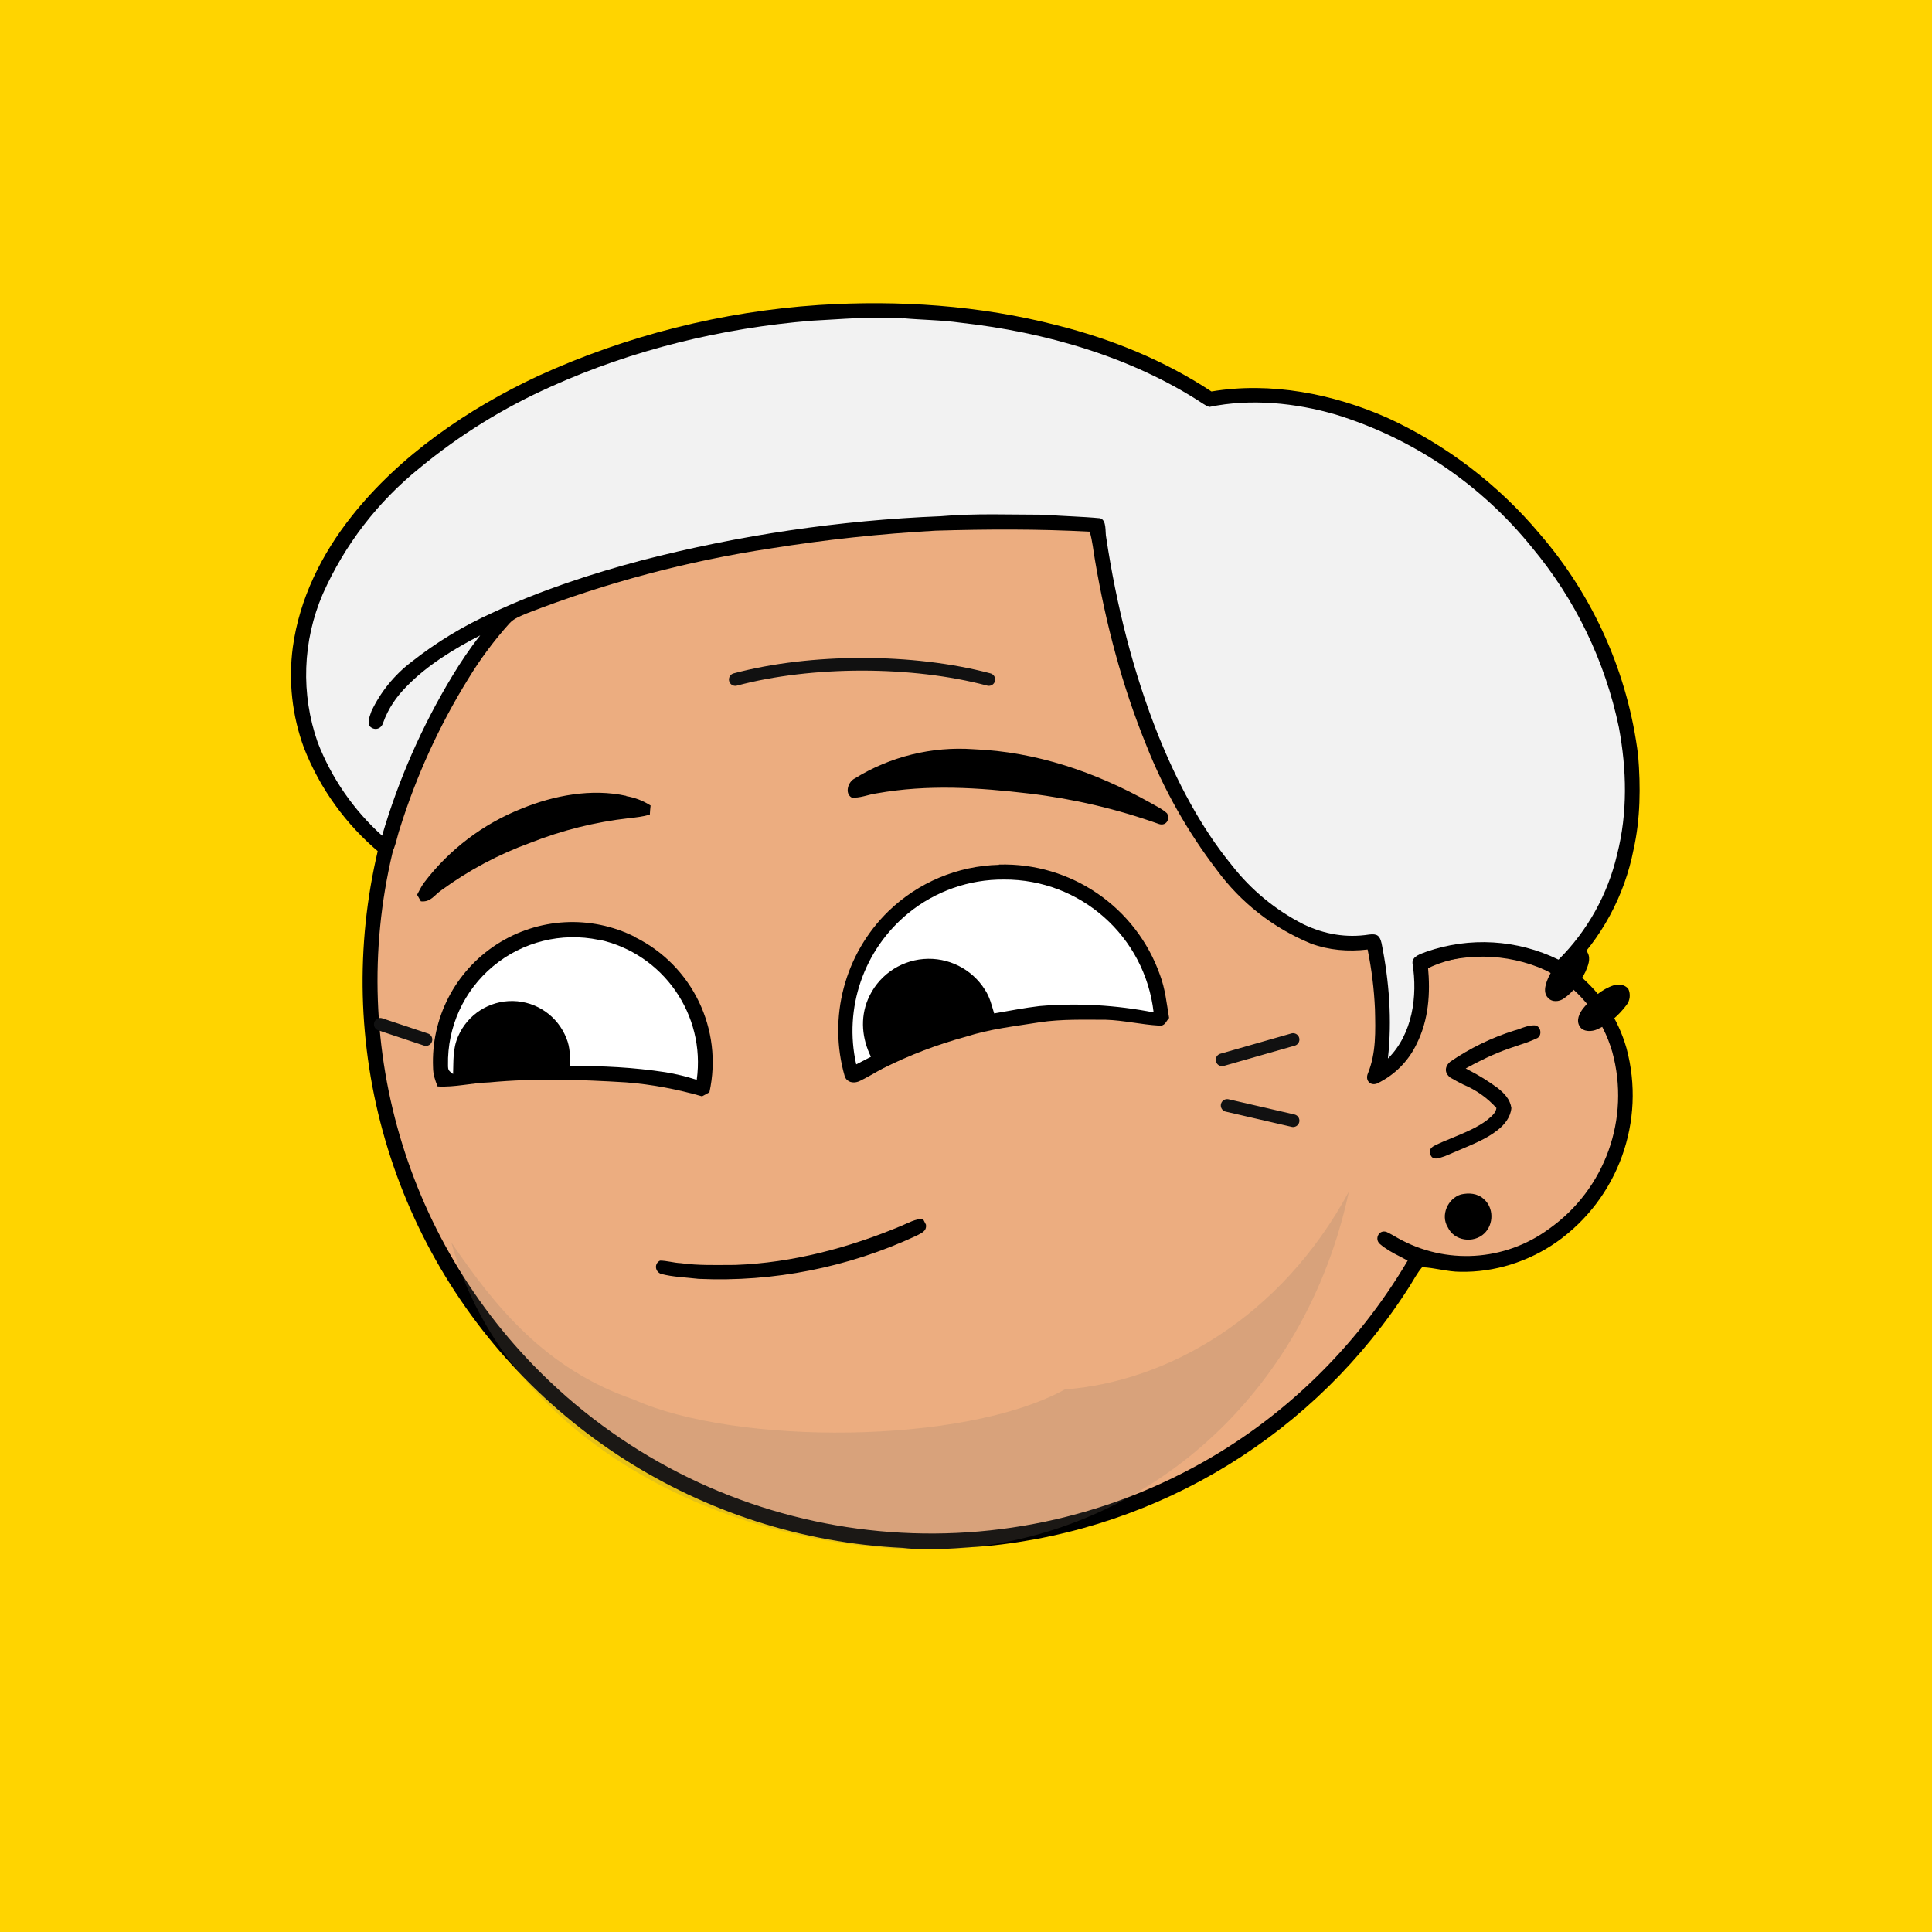
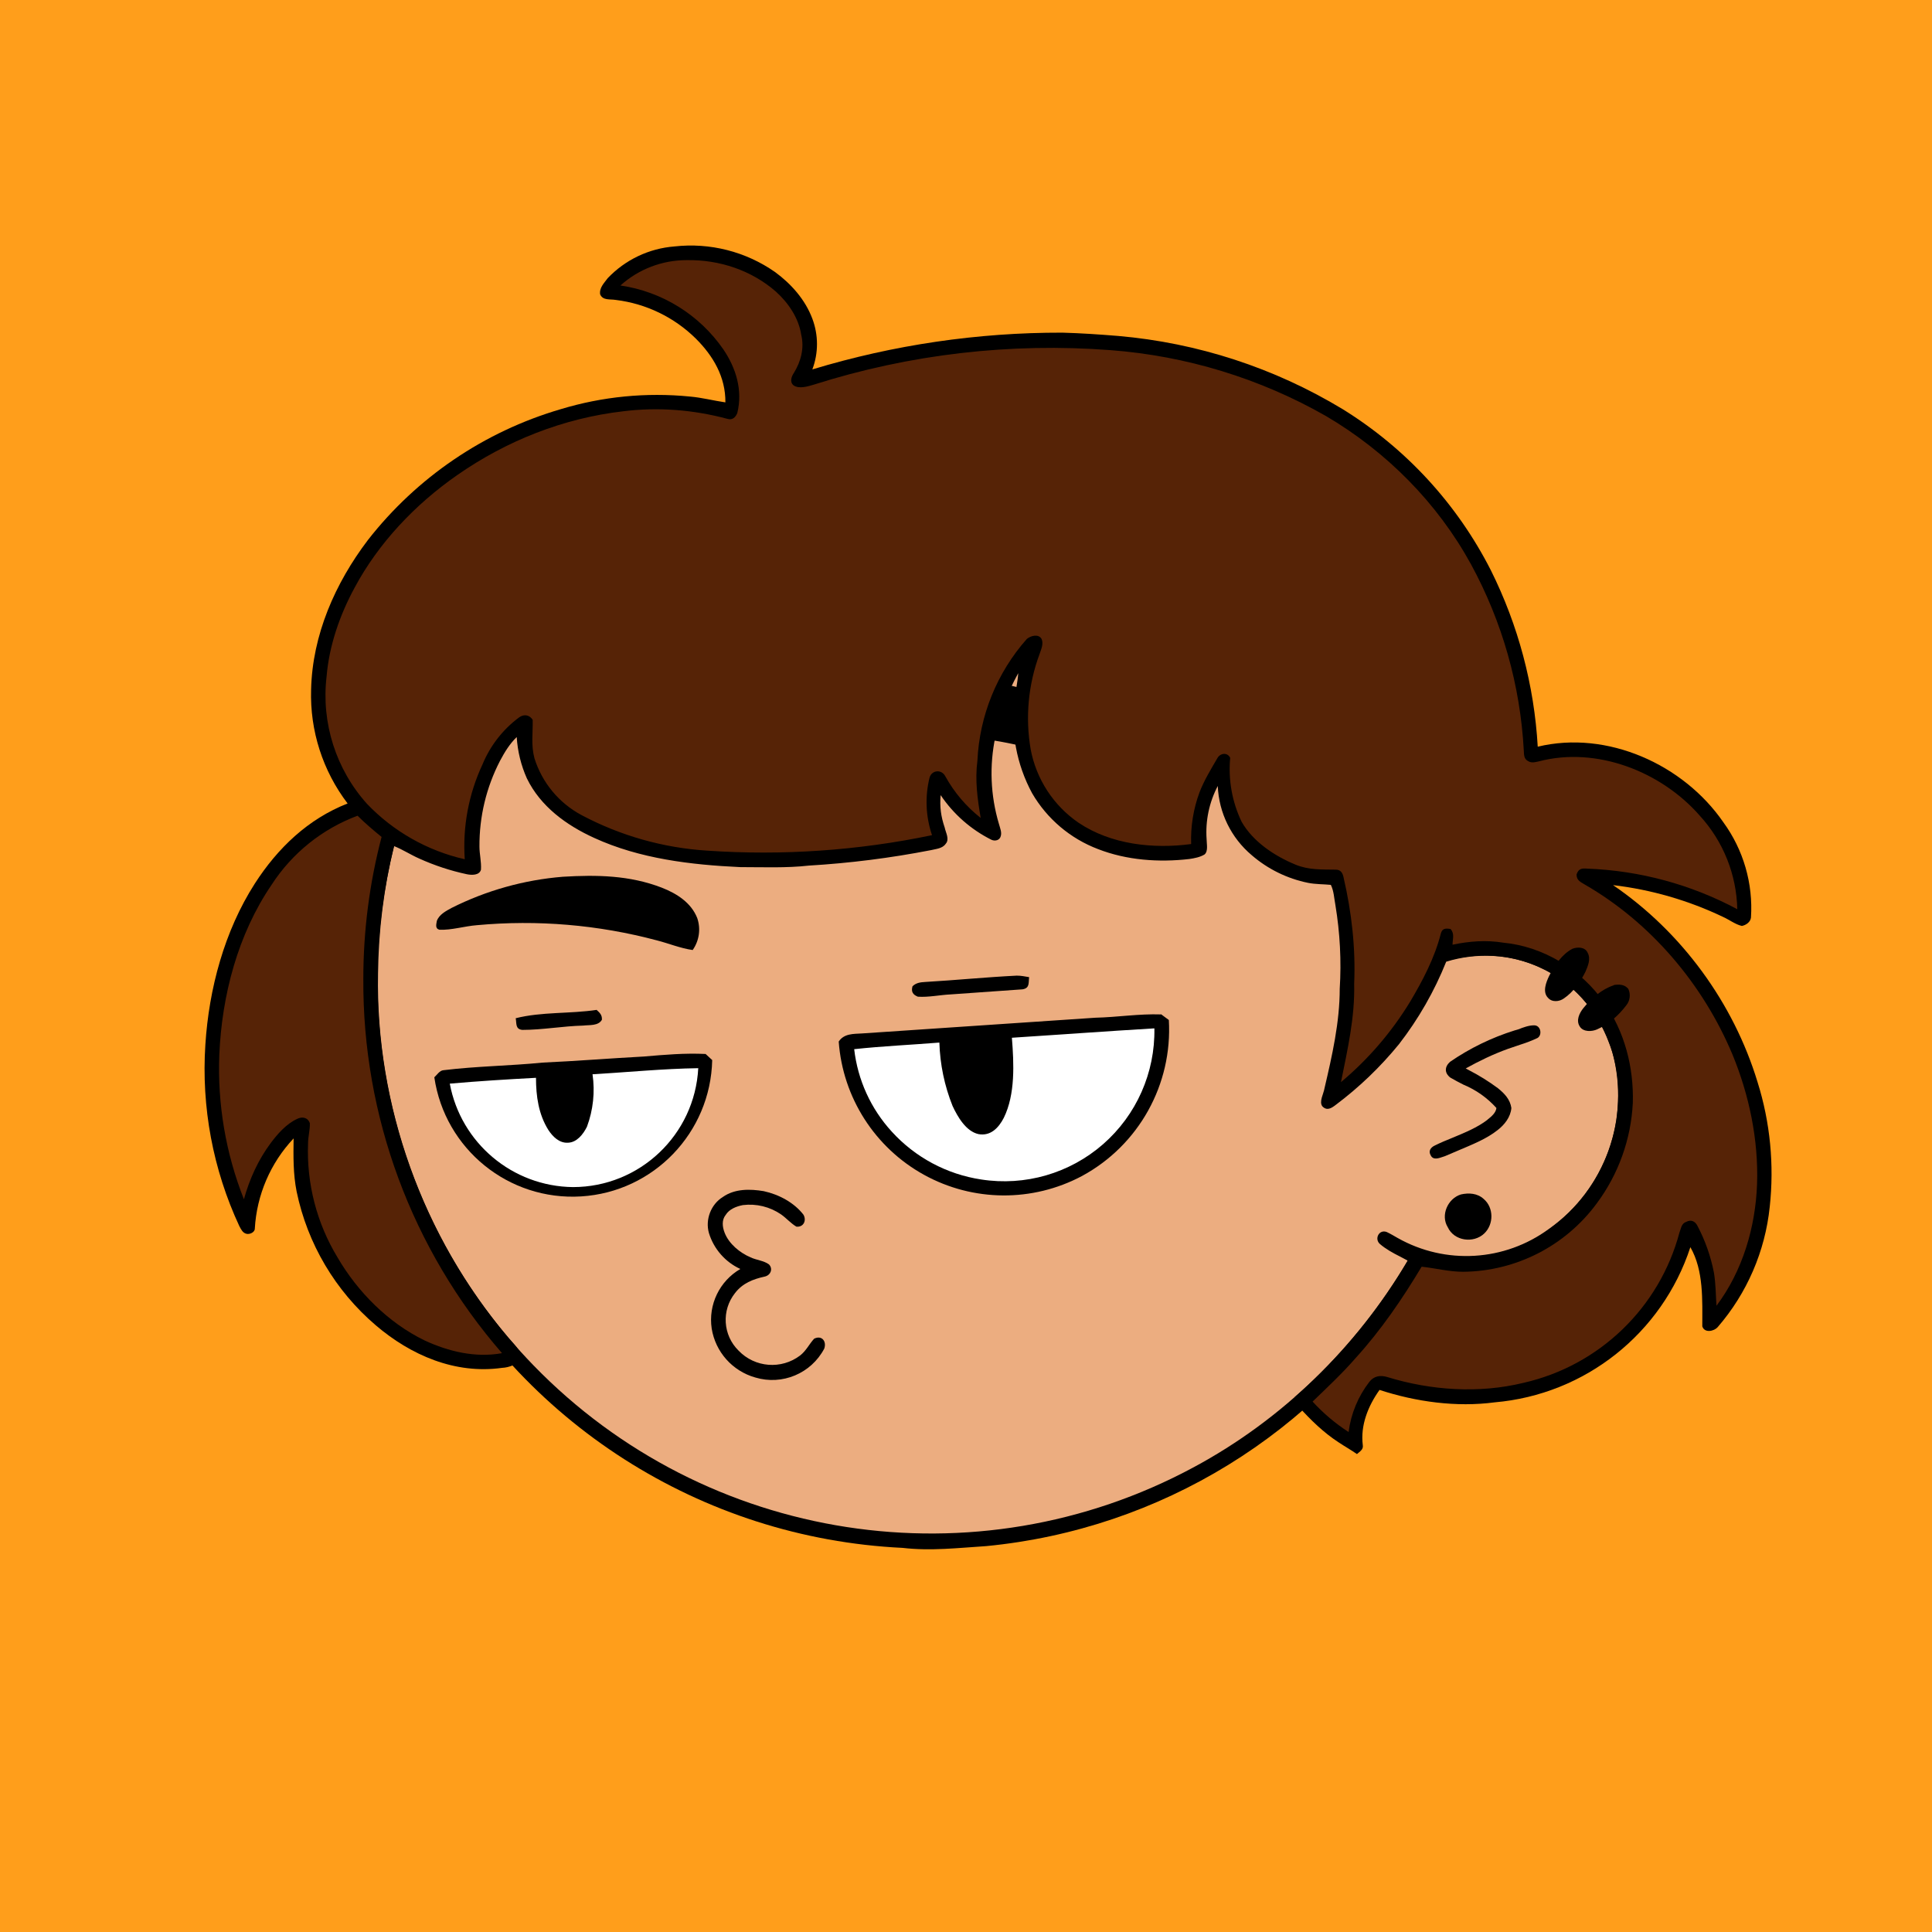
<svg xmlns="http://www.w3.org/2000/svg" viewBox="0 0 762 762" fill="none" shape-rendering="auto">
  <mask id="viewboxMask">
    <rect width="762" height="762" rx="0" ry="0" x="0" y="0" fill="#fff" />
  </mask>
  <g mask="url(#viewboxMask)">
-     <rect fill="#ffd400" width="762" height="762" x="0" y="0" />
+     <rect fill="#ff9e1b" width="762" height="762" x="0" y="0" />
    <path d="M396 164.8a224.8 224.8 0 0 1 104.8 42.4c6.2 4.9 12.5 9.4 18 15a225.4 225.4 0 0 1 71.8 149 58.5 58.5 0 0 1 50.9 42.2 71 71 0 0 1-27.6 76.5c-11 7.7-24.5 12-38 11.7-5 0-10-1.6-15-1.8-1.9 2.2-3.3 4.9-4.8 7.3A223.3 223.3 0 0 1 389 609.8c-11 .7-21.9 2-33 .7a223.7 223.7 0 0 1-178.8-342.3A223.4 223.4 0 0 1 352 163.5c14.6-1.4 29.4-.3 44 1.3Z" fill="#000" />
    <path fill-rule="evenodd" clip-rule="evenodd" d="M498.8 213.2A216 216 0 0 0 363 169c-13-.2-26.2 1.6-39 4a218 218 0 0 0-113.6 365.5 218.5 218.5 0 0 0 260.4 40.2c35-18.8 64.2-47.3 84.4-81.5l-3-1.6c-2.8-1.4-5.7-3-8-5-2.2-2-.3-5.8 2.7-4.7 1.5.7 3 1.6 4.4 2.4a55 55 0 0 0 59.6-3.6 64.5 64.5 0 0 0 25-69.8 53.1 53.1 0 0 0-24-31 52.6 52.6 0 0 0-47-2.8c-1.6.8-3.4 1.5-5 1.3-2.5-.2-2.8-4.2-.6-5.2 8-4 16.5-5.6 25.4-6.4a217 217 0 0 0-72-146.4c-4.4-4-8.7-8.1-13.9-11.3Zm107.6 196.2c2-1.2 1.3-5.1-1.4-5-2 0-4.2.8-6.2 1.6l-1.4.4a95.1 95.1 0 0 0-25.5 12.4c-2.2 2-2.2 4.4.1 6.2a92 92 0 0 0 5.2 2.8 36 36 0 0 1 13 9.2c-.2 1.9-2 3.4-3.4 4.5l-.2.2c-3.9 3-8.8 5-13.6 7-2.5 1-4.9 2-7.1 3.1-1.7.8-2.6 2.2-1.6 3.9 1 2 3.2 1.1 5 .5l.6-.2 5.4-2.3c5.4-2.3 11-4.5 15.4-8 2.7-2.1 5.1-5.1 5.4-8.7-.5-3.4-2.7-5.7-5.3-7.8a83 83 0 0 0-11.6-7.2l-1.1-.6c5.4-3 10.8-5.6 16.6-7.7l5-1.7a52 52 0 0 0 6.7-2.6Z" fill="#ecad80" />
    <g transform="translate(-161 -83)">
-       <path d="M555 424a65.3 65.3 0 0 1 63.5 43.5c2.1 5.6 2.6 11.1 3.6 17-1.3 1.4-1.6 3.3-4 3-7-.4-14-2.1-21-2.3-8.8 0-17.4-.3-26.1 1-9.9 1.6-19.5 2.6-29.1 5.7a175 175 0 0 0-32.5 12.4c-3.3 1.7-6.5 3.8-9.9 5.3-2 .7-4.4.3-5.3-2a65.6 65.6 0 0 1 17.2-65.2 65 65 0 0 1 43.6-18.3Z" fill="#000" />
-       <path d="M557 429.9a59.1 59.1 0 0 1 59 52.4c-14.8-2.9-30-3.8-45-2.5-6 .7-12 1.9-17.9 2.9-1-3.3-1.7-6.4-3.6-9.3a26.1 26.1 0 0 0-46.2 3.8c-3.1 7.4-2.3 15.5 1.2 22.6l-5.8 3a60 60 0 0 1 20.5-59.6 59 59 0 0 1 37.8-13.3Z" fill="#fff" />
-       <path d="M411.4 452.6a55 55 0 0 1 29.4 61.2l-2.9 1.6c-9.8-2.8-19.7-4.7-29.9-5.5-17.9-1.1-36.1-1.7-54 0-7 .2-13.5 2-20.4 1.6-1-2.4-1.8-4.8-1.8-7.5a55 55 0 0 1 79.6-51.5Z" fill="#000" />
-       <path d="M397.2 453.6a49.6 49.6 0 0 1 38.6 55.3 83 83 0 0 0-12.3-3c-12.4-1.9-25-2.6-37.6-2.4-.1-3.9 0-7.4-1.5-11a23.1 23.1 0 0 0-42.7-.8c-2.2 5-1.8 9.7-2 14.9-1.7-1.3-2-1.4-2-3.5a49.4 49.4 0 0 1 59.5-49.4Z" fill="#fff" />
+       <path d="M562 467.8c1.7 0 3.2.3 4.9.6-.3 2.3.3 4.3-2.6 4.8l-28.3 2c-4.3.2-8.8 1.2-13 .9-2-.8-2.7-2-2.1-4.1 1.4-1.4 3.2-1.6 5-1.7 12-.7 24-1.9 36.1-2.5ZM396.3 481.3c1.3 1.2 2.2 2 2.1 3.9-1.4 2.5-5 2-7.4 2.3-8 .2-16 1.7-24 1.7-2.8-.3-2.2-2.5-2.6-4.6 10.3-2.6 21.4-1.7 32-3.3ZM618.9 483l3.1 2.3a65.6 65.6 0 0 1-34.2 61.5 65.4 65.4 0 0 1-96-53c2.1-3.2 5.8-3 9.2-3.2l92-6.2c8.7-.2 17.2-1.6 25.9-1.3Z" fill="#000" />
+       <path d="M616.3 488.6a59.2 59.2 0 0 1-68.3 59.6 59.7 59.7 0 0 1-35.3-18.9 57.9 57.9 0 0 1-14.8-32.5c11.2-1.2 22.4-1.7 33.6-2.6a73 73 0 0 0 5.2 25c2 4.3 5.3 10 10.2 11.1 4.8.9 8-2.5 10-6.4 4.6-9.3 4-21.5 3.2-31.6 18.7-1.2 37.5-2.6 56.2-3.7Z" fill="#fff" />
+       <path d="M415 499.7c8.1-.7 16.1-1.4 24.3-1l2.6 2.4a55.1 55.1 0 0 1-109.6 6.8c1-.9 2.1-2.7 3.6-2.8 13-1.6 26-1.7 39.1-3 13.4-.6 26.7-1.7 40-2.4Z" fill="#000" />
+       <path d="M436.4 504.3a49.5 49.5 0 0 1-49.4 46.9 50 50 0 0 1-48.6-40.8c11.3-1 22.7-1.7 34-2.3 0 7.2 1 14.4 4.9 20.6 1.7 2.6 4.3 5.2 7.7 5 3.5-.1 6-3.3 7.5-6.3a42 42 0 0 0 2.2-20.7c13.9-.8 27.8-2.2 41.7-2.4Z" fill="#fff" />
    </g>
    <g transform="translate(-161 -83)">
-       <path d="M545 378.5c24.7 1 48 9 69.5 21 2.2 1.3 4.9 2.5 6.8 4.3 1.3 2.4-.4 5.1-3.2 4.2a234.2 234.2 0 0 0-51-12c-20.4-2.4-40-3.7-60.3-.1-3.2.4-6.9 2.1-10 1.6-2.7-1.7-1.3-6.1 1.2-7.4a78.6 78.6 0 0 1 47-11.6ZM408 397c3.5.6 6.6 1.8 9.6 3.7a54 54 0 0 0-.3 3.6c-2.7.8-5.5 1.1-8.2 1.4a152 152 0 0 0-38.9 9.7 140.6 140.6 0 0 0-35.1 18.7c-2.9 2-4.2 4.8-8.1 4.4l-1.5-2.6c.9-1.6 1.6-3.2 2.7-4.7a90 90 0 0 1 38.6-29.3c12.7-5.2 27.6-8 41.2-5Z" fill="#000" />
+       <path d="M531 352.3a85.8 85.8 0 0 1 60.6 15.1 82.9 82.9 0 0 1 29 33c1 3-.4 3.8-2.6 5.3-4-2.2-6.9-5.6-10.5-8.3-13-9.7-28-16.3-43.7-20.2-15-3.5-30.6-5-45.8-2.8-4.8.4-9.3 2-14 2.7-2.4.2-5.1-1.2-4.2-4 1.9-4.2 4.2-8.6 7.6-11.7a45 45 0 0 1 23.6-9ZM383 428.8c13.4-.8 26.3-.6 39 4.3 5.9 2.3 11.6 5.9 14 12a14 14 0 0 1-1.8 12.6c-4.9-.7-9.4-2.6-14.1-3.8a203 203 0 0 0-71-6c-5 .4-10 2-14.8 1.8-1.8-.5-1.2-2.2-1-3.5.9-2.5 3.6-3.9 5.8-5.1a119.2 119.2 0 0 1 43.9-12.3Z" fill="#000" />
    </g>
    <g transform="translate(-161 -83)">
-       <path d="m525 563.7 1.2 2.3c.4 2.7-2 3.4-3.8 4.4a184 184 0 0 1-85.8 17c-5-.6-10.2-.7-15-2-2.3-1-2.6-4-.3-5.2 2.7 0 5.5.9 8.2 1 7.2 1 14.3.7 21.5.7 22.5-.8 45-6.8 65.7-15.5 2.8-1.2 5.2-2.6 8.3-2.7Z" fill="#000" />
+       <path d="M462.2 552.8c6 1.3 12 4.5 15.7 9.3 1.3 2.3 0 5-2.8 4.7-2.2-1.3-4-3.4-6-4.8a21.9 21.9 0 0 0-15.1-3.7c-2.6.5-5.4 1.6-6.8 3.9-1.6 2-1.3 4.7-.4 7 1.7 4.4 6 7.9 10.2 9.7 2.3 1.1 5.3 1.3 7.3 2.8 1.7 1.8.6 4.3-1.7 4.8-4.6 1-8.7 2.6-11.7 6.5a17 17 0 0 0 1.4 22.7 18.3 18.3 0 0 0 24.3 1.9c2.4-1.9 3.5-4.4 5.5-6.6 3-1.5 5 1 4 3.9a23.2 23.2 0 0 1-27.2 11.4 24 24 0 0 1-17.2-19.3 23.2 23.2 0 0 1 11.3-23.5 23 23 0 0 1-12.4-14.2c-1.5-5.3.8-11.3 5.5-14.2 4.7-3.3 10.7-3.2 16.1-2.3Z" fill="#000" />
    </g>
    <g transform="translate(-161 -83)" />
    <g transform="translate(-161 -83)" />
    <g transform="translate(-161 -83)">
-       <path d="M484 203.3c31.3-2 63.4.1 93.9 8 21.5 5.4 42.2 13.8 60.9 26.1 23.4-3.9 47.9.9 69.4 10.4a172.1 172.1 0 0 1 60.1 45.8 164.6 164.6 0 0 1 38.8 87.4c1 12.2.9 25-1.8 37a91.5 91.5 0 0 1-26.1 48.2c-1.9 1.5-3 2.2-5.4 1a61.1 61.1 0 0 0-49.6-3c1 10.6.3 21-4.5 30.6a33 33 0 0 1-15.7 15.6c-2.7.9-4.6-1.4-3.5-4 3.3-8.1 3-16.7 2.8-25.4a149 149 0 0 0-2.9-23.5c-7.6.9-15.3.3-22.5-2.4a87.2 87.2 0 0 1-37-29 205 205 0 0 1-27.8-49.2c-9.5-23.3-16-48-20.2-72.8-.7-3.9-1-7.7-2.1-11.4-20.3-1.1-40.6-1-60.8-.4a631.8 631.8 0 0 0-65 7 452.8 452.8 0 0 0-96.2 25.6c-2.5 1.1-5 1.9-6.9 4a145.6 145.6 0 0 0-16.2 21.8 258.6 258.6 0 0 0-27 59.1c-1.1 3.2-1.6 6.8-3.2 9.7-1.4 1.6-3.4 1-4.8-.2a102.5 102.5 0 0 1-29.8-41.3 83.1 83.1 0 0 1-4.4-39.8c2.6-19 11.3-36.6 23.2-51.6 19-24 45.9-42.4 73.5-55.3a317.4 317.4 0 0 1 110.8-28Z" fill="#000" />
-       <path d="M517 208.5c7.7.7 15.3.7 23 1.8 33.2 3.7 67.5 13.5 95.6 32 .8.5 1.6 1 2.4 1.2 16.3-3.4 34-1.6 49.8 3a160 160 0 0 1 77.4 52.4 162.1 162.1 0 0 1 34.3 71c3.1 16.7 3.5 33.6-.7 50.1a86.2 86.2 0 0 1-23.1 41.5 67.8 67.8 0 0 0-52.2-3.1c-2 .8-5.6 1.7-5.4 4.5 2.1 13 0 28-9.7 37.6 1.7-15.1.5-30.6-2.5-45.5-.7-3-1.8-3.8-4.9-3.4-9 1.4-17.6-.1-25.8-4a84 84 0 0 1-28.4-23.4c-12.3-15-21.6-33-28.9-51-10-25.1-16.6-51.6-20.6-78.2-.5-2.2.3-6.8-2.4-7.6-7.3-.7-14.6-.8-21.9-1.4-13.6 0-27.4-.6-41 .6A560.9 560.9 0 0 0 414.1 304c-20 5.3-40 11.9-58.7 20.6a153 153 0 0 0-32.3 19.6 53 53 0 0 0-15.6 19.3c-.6 1.9-1.6 3.8-.8 5.8 1.8 2 4.6 1.4 5.4-1.2 2-5.6 5.2-10.3 9.4-14.5 8.1-8.3 18.6-14.7 28.9-20-4 5-7.6 10.4-11 16a265.7 265.7 0 0 0-27.7 63 96.2 96.2 0 0 1-25.4-36.8 80.5 80.5 0 0 1 2-58.5 133 133 0 0 1 38.2-49.7 225 225 0 0 1 52-32.2c32.2-14.5 67.3-23 102.5-25.9 12-.6 23.9-1.8 36-.9Z" fill="#f2f2f2" />
+       <path d="M427 180.2a58 58 0 0 1 39.7 10.1c6.4 4.7 11.9 10.9 14.7 18.4a28.3 28.3 0 0 1 0 20 338 338 0 0 1 98.6-14.5c7.3.2 14.7.7 22 1.3a205.3 205.3 0 0 1 88.6 28.9 160.1 160.1 0 0 1 58.4 63.5 179 179 0 0 1 18.5 69.6c27.4-6.6 57.5 7 73.2 29.8a57.4 57.4 0 0 1 10.9 37.6c-.2 1.8-2 3-3.6 3.3-2.6-.6-5-2.5-7.5-3.6a138.2 138.2 0 0 0-43.3-12.5c27 18.4 47.5 46.4 57 77.7 5 15.9 6.6 32.7 4.8 49.2a86 86 0 0 1-20.5 47.4c-1.6 1.8-5.3 2.4-6.1-.3 0-10.2.6-22-4.7-31.2a89.3 89.3 0 0 1-77.2 61.2c-15.1 2-31-.2-45.4-4.9-4.5 6.3-7.6 14-6.6 21.8.3 1.7-1.2 2.5-2.3 3.5-2.3-1.6-4.8-3-7.2-4.6-6-3.9-11-8.8-15.8-14.1-1-1-1.2-2.3-1.5-3.8 18.3-16 34-35.2 46-56.3 1.4-2.7 4-1.5 6.3-1a56 56 0 0 0 48.5-9.2 65.7 65.7 0 0 0 26-42.5c1.4-10.4 1-20.9-2.9-30.7-4.8-13-14.5-24-27.2-29.7-11.6-5.4-25-6-37-2.3a135 135 0 0 1-18.6 32.5 142.4 142.4 0 0 1-25 24c-1.7 1.3-3.4 2.4-5.2.6-1.5-1.8.5-5.1.8-7.2 3-12.8 6-26 6-39.2.7-11 .1-22.1-1.7-33-.5-2.6-.6-5.6-1.8-8-3-.3-6-.2-9-.8a48.8 48.8 0 0 1-22.2-10.9 37.7 37.7 0 0 1-13.4-27.3 39.2 39.2 0 0 0-4.4 21c0 1.8.7 4.7-.8 6-1.8 1.1-4 1.5-6 1.8-12 1.4-24.7.5-36-3.9a51 51 0 0 1-26-22 61.5 61.5 0 0 1-6.9-37.4c.4-3.4 1.2-6.6 1.4-10-4.3 7.9-7.6 16-9 25A69.7 69.7 0 0 0 555 408c.4 1.5 1.2 3.3.7 4.8-.4 1.6-2.2 2.1-3.7 1.4a52.4 52.4 0 0 1-20-17.6c-.4 4.6.1 8.4 1.6 12.8.4 2 2 4.6.4 6.4-1.3 1.9-3.8 2-5.8 2.5a365 365 0 0 1-48.2 6.1c-8.9 1-18 .6-27 .6-19.5-.9-39.7-3.3-57.6-11.5-11-5-21.2-12.4-26.6-23.5a47 47 0 0 1-4-16.3c-2.8 2.7-4.8 6-6.6 9.4a72.5 72.5 0 0 0-8.1 33.8c0 3 .8 6 .6 9.1-.6 2.3-3.7 2.2-5.6 1.8a92.6 92.6 0 0 1-18.8-6.2c-3.4-1.5-6.4-3.5-9.9-4.9a222 222 0 0 0-6.3 50.2c-1 52 17.7 104 51.3 143.6 2.3 2.7 4.9 4.8 5.4 8.6a12 12 0 0 1-7.8 3.4c-18.5 2.6-36-5-49.8-16.8A94.6 94.6 0 0 1 278 553c-1.4-7-1.3-13.9-1.2-21a56.6 56.6 0 0 0-15.3 35.6c0 1.4-2 2.4-3.4 2-1.4-.4-2-1.7-2.7-3A146.7 146.7 0 0 1 242 495c1.4-22 7.5-44.8 19.5-63.5 9-14 21-25.5 36.6-31.6a70.5 70.5 0 0 1-14.4-44.9c.5-21.6 9.5-42 22.4-59a149.9 149.9 0 0 1 76-51.6 131 131 0 0 1 51-5c4.7.4 9.2 1.6 14 2.3.1-10-4.8-18.3-11.6-25.1a54.3 54.3 0 0 0-31.6-15.3c-2.3-.4-5.1.3-6.2-2.2-.4-2.6 1.6-4.5 3-6.4a40.7 40.7 0 0 1 26.3-12.5Z" fill="#000" />
+       <path d="M432 185.6c12.7-.2 25.4 4 35 12.4 4.9 4.4 9 10.4 10 17 1.3 5.2-.1 10.6-2.9 15.1-1 1.5-1.7 3.6-.1 4.9 2.2 1.5 5.6.4 8-.3a309 309 0 0 1 117-13.6 202.5 202.5 0 0 1 85 26c23.8 14 43.9 34.2 57.2 58.5A173 173 0 0 1 762 379c.1 1.8 0 3.4 1.9 4.3 1.3.7 2.6.3 4 0 22.8-6 48.3 4 63.5 21.4a56.4 56.4 0 0 1 14.8 36.9 136.2 136.2 0 0 0-59.1-16c-2.3-.2-3.5 0-4.3 2.3 0 2.4 1.7 3 3.3 4 26 15 46.6 39.3 58.2 67 6.6 16 10.3 33.7 9.7 51.1-.6 17-5.7 34.3-16 48-.3-4.4-.3-8.8-1-13a67 67 0 0 0-6.5-18.5c-.9-1.8-2.5-2.6-4.4-1.6-2 .7-2 2.5-2.7 4.2a82.6 82.6 0 0 1-61.5 59.3c-17.6 4.3-36.6 3-53.8-2.3-2.7-.8-5.2-.4-7 1.9a40.9 40.9 0 0 0-8.2 19.8 72.2 72.2 0 0 1-14.2-12c5.8-5.6 11.7-11.1 17-17.2 10-11 18.4-23.3 26-36 5.6.6 10.8 2 16.4 2a66.2 66.2 0 0 0 52.7-27A72.4 72.4 0 0 0 805 518c.4-14-3.2-28.2-11.4-39.7-9-12.9-23.9-22-39.7-23.5-6.7-1.1-13.3-.6-20 .8 0-2.3.9-4.3-.8-6.2-1.9-.3-3.2-.3-3.8 1.7-2.4 9.6-7.2 18.7-12.2 27.1a129 129 0 0 1-27.2 31.6c2.6-13 5.5-25.4 5.2-38.8.6-14.2-1-28.2-4.2-42-.3-1.6-1.1-3-3-3-5.5-.1-10.7.2-16-2-8.2-3.4-16.7-9-21.2-16.9a48 48 0 0 1-4.5-25.2c-1.1-2.3-4-1.9-5.1.2-2.5 4.3-5.2 8.7-7 13.4a53.4 53.4 0 0 0-3.3 20.4c-15 2-31.6.2-44.4-8.4a45.2 45.2 0 0 1-18.9-29 72.5 72.5 0 0 1 3.5-37.5c.6-1.8 1.7-4.1.8-6-1.2-2.1-4.2-1.3-5.8 0a77.9 77.9 0 0 0-19.5 48c-1 7.7 0 15 1.3 22.6a54 54 0 0 1-14-16.5c-1.5-2.8-5.4-2.4-6.2.7a40.4 40.4 0 0 0 1 22.6 325.7 325.7 0 0 1-88.7 6.1 122 122 0 0 1-49.5-14 38.4 38.4 0 0 1-18.6-22.4c-1.4-5.2-.6-10-.7-15.2-1.3-2-3.4-2.3-5.3-1a44 44 0 0 0-14.5 18.6 76.3 76.3 0 0 0-7 37.4 77 77 0 0 1-38.5-21.8 64 64 0 0 1-16-50.2c1-12.2 5.2-24.3 11-35 9.5-17.8 24-33 40.5-44.5 19.5-13.6 42-22.5 65.6-25.2 13.7-1.7 27.6-.6 41 3 2 .6 3.2-.6 3.9-2.3 2.2-9-.5-17.7-5.5-25.1a59.9 59.9 0 0 0-40.6-25.2 39 39 0 0 1 26.2-10ZM302 404.7c3 3 6.2 5.7 9.5 8.4a220.7 220.7 0 0 0-7.2 55.9A223 223 0 0 0 359 616.7c-10.4 1.9-21-.6-30.5-5-14.4-7-26.4-19.1-34.4-32.8a80.6 80.6 0 0 1-11.6-44.9c0-2.7.8-5.4.7-8-.8-2.3-3-2.7-5-1.7-4.3 2-7.7 5.9-10.4 9.5-5 6.7-8.4 14.3-10.6 22.2a140 140 0 0 1-9.7-57c1-23.4 7.3-47.5 20.6-67a69.2 69.2 0 0 1 34-27.3Z" fill="#562306" />
    </g>
    <g transform="translate(-161 -83)">
      <path d="M781.2 457.2c2.1-.8 5-.7 6 1.6 1.3 2.4.1 5.2-.9 7.5-2 4-4.8 8-8.5 10.5-1.8 1.3-4.7 1.6-6.3-.3-2.2-2.3-.7-6.1.5-8.6 2-4 5.1-8.6 9.2-10.7ZM797.5 471.5c2.1-.3 4.2-.3 5.7 1.5 1 2 .7 4.7-.7 6.4-3 4-7 7.6-11.6 9.6-2 .9-5.4 1.1-6.8-1.1-1.6-2.4-.2-5.3 1.4-7.3 3.1-3.8 7.3-7.5 12-9ZM737.2 554.1c3.1-.7 6.5-.5 9 1.8 4 3.4 4 10 .2 13.6-4.2 4-11.9 3-14.4-2.5-2.9-4.7 0-11.3 5.2-12.9Z" fill="#000" />
    </g>
  </g>
-   <path d="M178 490 C200 570 290 614 375 611 C452 606 515 550 532 470 C505 520 460 545 420 548 C380 570 290 570 250 552 C215 540 195 515 178 490 Z" fill="#8a7a6a" fill-opacity="0.2" />
-   <path d="M482 418 L510 410 M484 436 L510 442 M168 410 L150 404" fill="none" stroke="#111111" stroke-width="5" stroke-linecap="round" />
-   <path d="M290 268 C320 260 360 260 390 268" fill="none" stroke="#111111" stroke-width="5" stroke-linecap="round" />
</svg>
